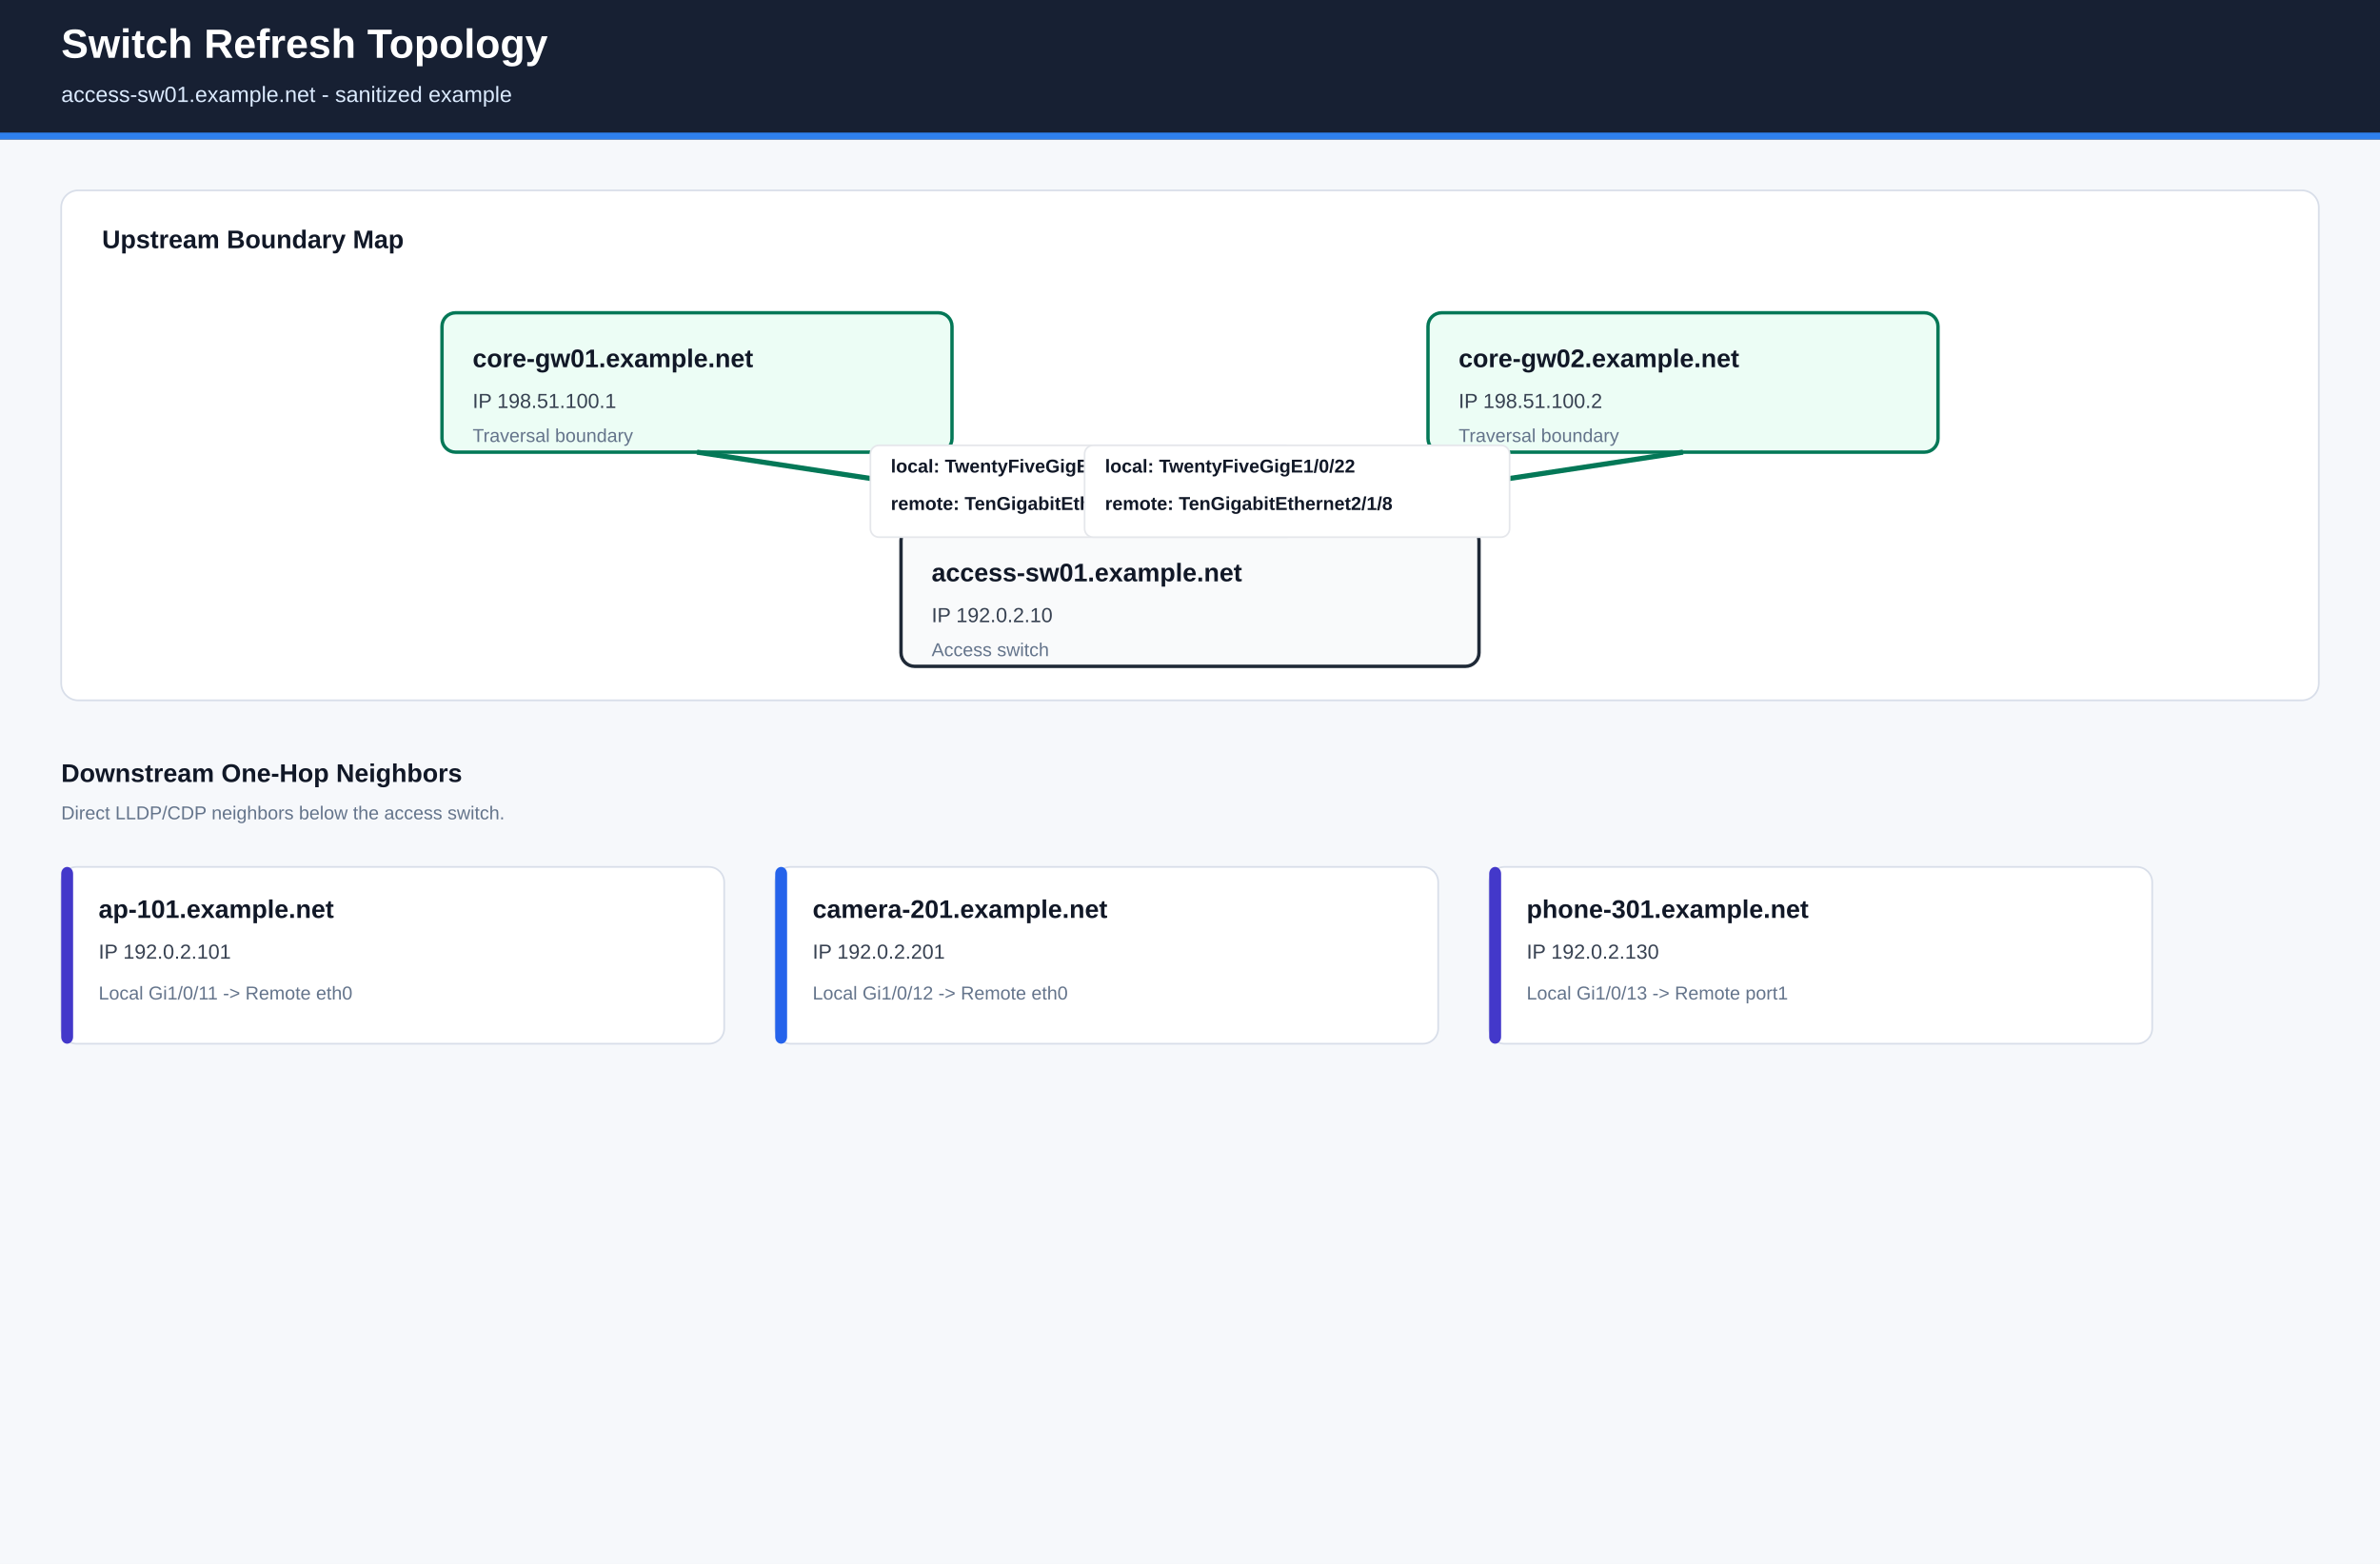
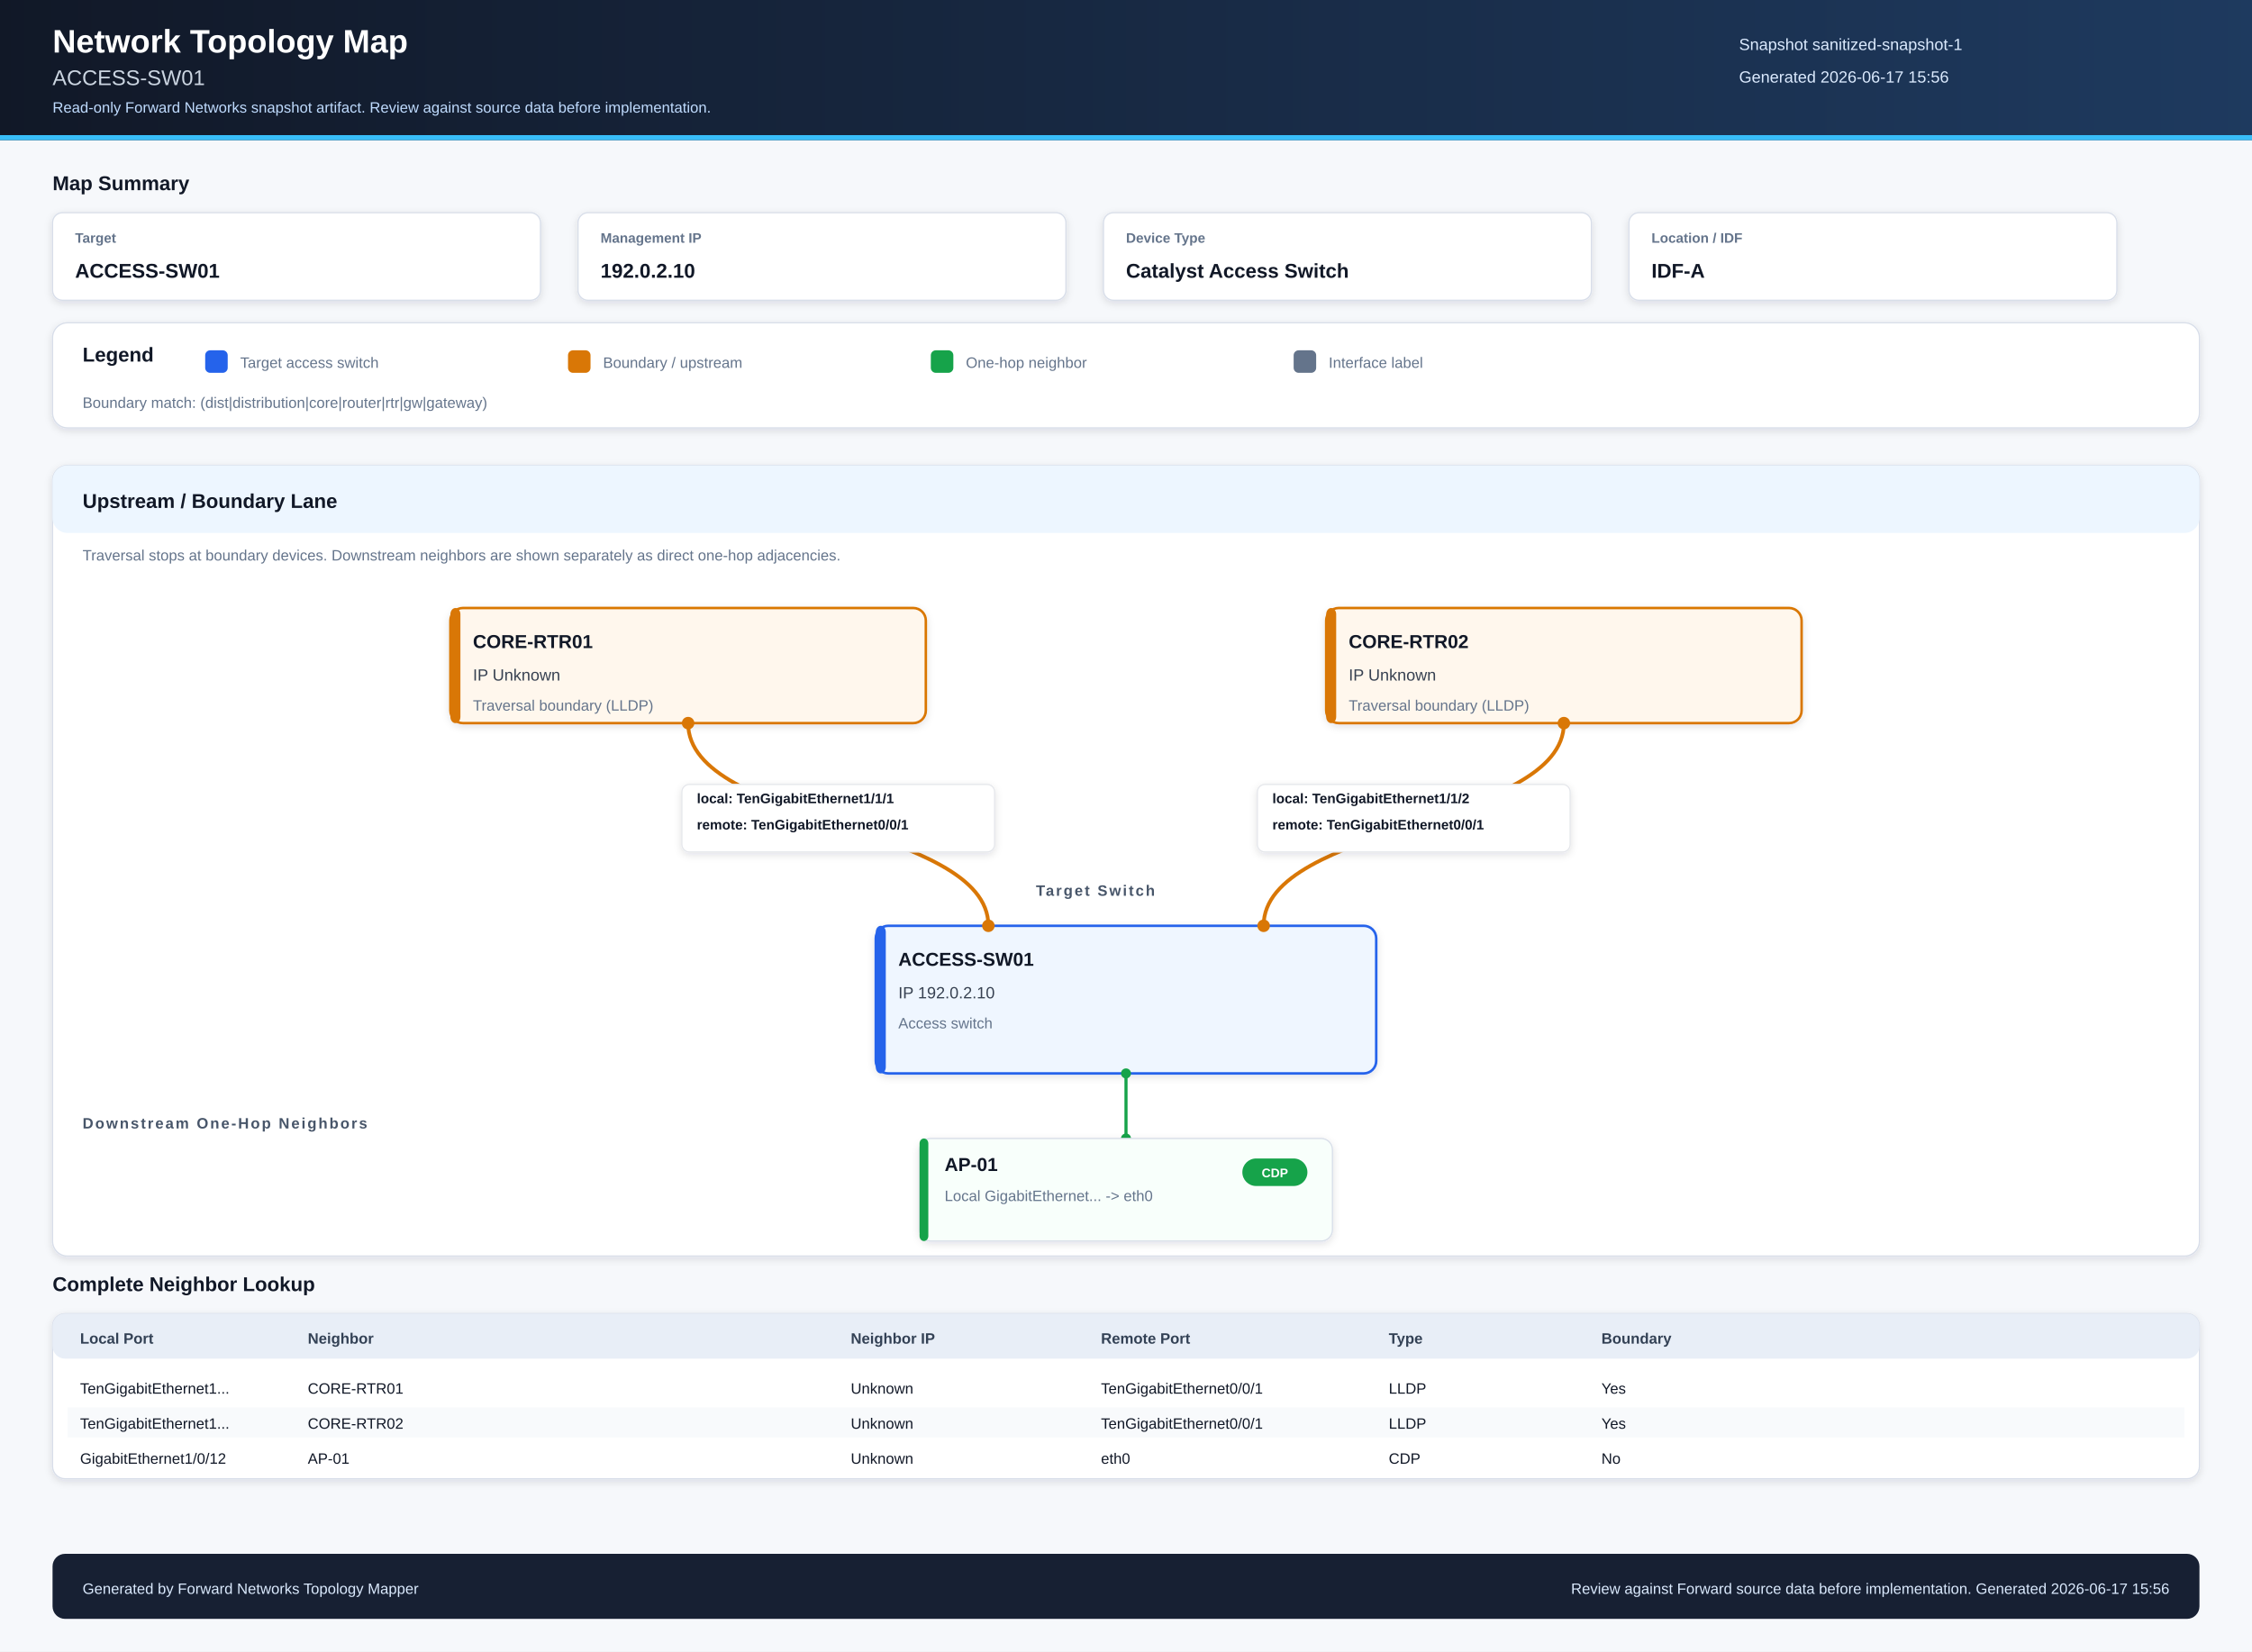
- <svg xmlns="http://www.w3.org/2000/svg" width="1400" height="920" viewBox="0 0 1400 920">
-   <rect width="1400" height="920" fill="#f6f8fb" />
-   <style>text{font-family:Segoe UI,Arial,sans-serif;letter-spacing:0}.hero{font-size:24px;font-weight:700;fill:#fff}.sub{font-size:13px;fill:#dbeafe}.title{font-size:15px;font-weight:700;fill:#111827}.small{font-size:12px;fill:#374151}.muted{font-size:11px;fill:#64748b}.port{font-size:11px;font-weight:700;fill:#111827}</style>
-   <rect x="0" y="0" width="1400" height="82" fill="#172033" />
-   <rect x="0" y="78" width="1400" height="4" fill="#2f80ed" />
-   <text x="36" y="34" class="hero">Switch Refresh Topology</text>
-   <text x="36" y="60" class="sub">access-sw01.example.net - sanitized example</text>
-   <rect x="36" y="112" width="1328" height="300" rx="10" fill="#fff" stroke="#d8dee9" />
-   <text x="60" y="146" class="title">Upstream Boundary Map</text>
-   <rect x="260" y="184" width="300" height="82" rx="8" fill="#ecfdf5" stroke="#047857" stroke-width="2" />
-   <text x="278" y="216" class="title">core-gw01.example.net</text>
-   <text x="278" y="240" class="small">IP 198.51.100.1</text>
-   <text x="278" y="260" class="muted">Traversal boundary</text>
-   <rect x="840" y="184" width="300" height="82" rx="8" fill="#ecfdf5" stroke="#047857" stroke-width="2" />
-   <text x="858" y="216" class="title">core-gw02.example.net</text>
-   <text x="858" y="240" class="small">IP 198.51.100.2</text>
-   <text x="858" y="260" class="muted">Traversal boundary</text>
-   <rect x="530" y="310" width="340" height="82" rx="8" fill="#f9fafb" stroke="#1f2937" stroke-width="2" />
-   <text x="548" y="342" class="title">access-sw01.example.net</text>
-   <text x="548" y="366" class="small">IP 192.0.2.10</text>
-   <text x="548" y="386" class="muted">Access switch</text>
-   <line x1="410" y1="266" x2="700" y2="310" stroke="#047857" stroke-width="3" />
-   <line x1="990" y1="266" x2="700" y2="310" stroke="#047857" stroke-width="3" />
-   <rect x="512" y="262" width="250" height="54" rx="5" fill="#fff" stroke="#e5e7eb" />
-   <text x="524" y="278" class="port">local: TwentyFiveGigE1/0/22</text>
-   <text x="524" y="300" class="port">remote: TenGigabitEthernet1/1/1</text>
-   <rect x="638" y="262" width="250" height="54" rx="5" fill="#fff" stroke="#e5e7eb" />
-   <text x="650" y="278" class="port">local: TwentyFiveGigE1/0/22</text>
-   <text x="650" y="300" class="port">remote: TenGigabitEthernet2/1/8</text>
-   <text x="36" y="460" class="title">Downstream One-Hop Neighbors</text>
-   <text x="36" y="482" class="muted">Direct LLDP/CDP neighbors below the access switch.</text>
-   <rect x="36" y="510" width="390" height="104" rx="9" fill="#fff" stroke="#d8dee9" />
-   <rect x="36" y="510" width="7" height="104" rx="4" fill="#4338ca" />
-   <text x="58" y="540" class="title">ap-101.example.net</text>
-   <text x="58" y="564" class="small">IP 192.0.2.101</text>
-   <text x="58" y="588" class="muted">Local Gi1/0/11 -&gt; Remote eth0</text>
-   <rect x="456" y="510" width="390" height="104" rx="9" fill="#fff" stroke="#d8dee9" />
-   <rect x="456" y="510" width="7" height="104" rx="4" fill="#2563eb" />
-   <text x="478" y="540" class="title">camera-201.example.net</text>
-   <text x="478" y="564" class="small">IP 192.0.2.201</text>
-   <text x="478" y="588" class="muted">Local Gi1/0/12 -&gt; Remote eth0</text>
-   <rect x="876" y="510" width="390" height="104" rx="9" fill="#fff" stroke="#d8dee9" />
-   <rect x="876" y="510" width="7" height="104" rx="4" fill="#4338ca" />
-   <text x="898" y="540" class="title">phone-301.example.net</text>
-   <text x="898" y="564" class="small">IP 192.0.2.130</text>
-   <text x="898" y="588" class="muted">Local Gi1/0/13 -&gt; Remote port1</text>
+ <svg xmlns="http://www.w3.org/2000/svg" width="1800" height="1320" viewBox="0 0 1800 1320">
+   <defs>
+     <filter id="cardShadow" x="-10%" y="-10%" width="120%" height="130%">
+       <feDropShadow dx="0" dy="2" stdDeviation="3" flood-color="#0f172a" flood-opacity="0.12" />
+     </filter>
+     <linearGradient id="heroGradient" x1="0" y1="0" x2="1" y2="0">
+       <stop offset="0%" stop-color="#111827" />
+       <stop offset="100%" stop-color="#1e3a5f" />
+     </linearGradient>
+   </defs>
+   <rect width="1800" height="1320" fill="#f6f8fb" />
+   <style>text{font-family:Segoe UI,Arial,sans-serif;letter-spacing:0}.hero{font-size:26px;font-weight:700;fill:#ffffff}.hero-sub{font-size:17px;fill:#cbd5e1}.hero-note{font-size:12px;fill:#bfdbfe}.header-meta{font-size:13px;fill:#dbeafe;text-anchor:start}.section-title{font-size:16px;font-weight:700;fill:#111827}.lane-label{font-size:12px;font-weight:700;fill:#475569;text-transform:uppercase;letter-spacing:.12em}.tile-label{font-size:11px;font-weight:700;fill:#64748b;text-transform:uppercase}.tile-value{font-size:16px;font-weight:700;fill:#111827}.device-title{font-size:15px;font-weight:700;fill:#111827}.device-sub{font-size:13px;fill:#374151}.muted{font-size:12px;fill:#64748b}.port{font-size:11px;font-weight:700;fill:#111827}.table-head{font-size:12px;font-weight:700;fill:#334155}.table-cell{font-size:12px;fill:#111827}.warn{font-size:13px;font-weight:700;fill:#9a3412}.footer-text{font-size:12px;fill:#dbeafe}</style>
+   <rect x="0" y="0" width="1800" height="112" fill="url(#heroGradient)" />
+   <rect x="0" y="108" width="1800" height="4" fill="#38bdf8" />
+   <text x="42" y="42" class="hero">Network Topology Map</text>
+   <text x="42" y="68" class="hero-sub">ACCESS-SW01</text>
+   <text x="42" y="90" class="hero-note">Read-only Forward Networks snapshot artifact. Review against source data before implementation.</text>
+   <text x="1390" y="40" class="header-meta">Snapshot sanitized-snapshot-1</text>
+   <text x="1390" y="66" class="header-meta">Generated 2026-06-17 15:56</text>
+   <text x="42" y="152" class="section-title">Map Summary</text>
+   <rect x="42" y="170" width="390" height="70" rx="8" fill="#ffffff" stroke="#d8dee9" filter="url(#cardShadow)" />
+   <text x="60" y="194" class="tile-label">Target</text>
+   <text x="60" y="222" class="tile-value">ACCESS-SW01</text>
+   <rect x="462" y="170" width="390" height="70" rx="8" fill="#ffffff" stroke="#d8dee9" filter="url(#cardShadow)" />
+   <text x="480" y="194" class="tile-label">Management IP</text>
+   <text x="480" y="222" class="tile-value">192.0.2.10</text>
+   <rect x="882" y="170" width="390" height="70" rx="8" fill="#ffffff" stroke="#d8dee9" filter="url(#cardShadow)" />
+   <text x="900" y="194" class="tile-label">Device Type</text>
+   <text x="900" y="222" class="tile-value">Catalyst Access Switch</text>
+   <rect x="1302" y="170" width="390" height="70" rx="8" fill="#ffffff" stroke="#d8dee9" filter="url(#cardShadow)" />
+   <text x="1320" y="194" class="tile-label">Location / IDF</text>
+   <text x="1320" y="222" class="tile-value">IDF-A</text>
+   <rect x="42" y="258" width="1716" height="84" rx="12" fill="#ffffff" stroke="#d8dee9" filter="url(#cardShadow)" />
+   <text x="66" y="289" class="section-title">Legend</text>
+   <rect x="164" y="280" width="18" height="18" rx="4" fill="#2563eb" />
+   <text x="192" y="294" class="muted">Target access switch</text>
+   <rect x="454" y="280" width="18" height="18" rx="4" fill="#d97706" />
+   <text x="482" y="294" class="muted">Boundary / upstream</text>
+   <rect x="744" y="280" width="18" height="18" rx="4" fill="#16a34a" />
+   <text x="772" y="294" class="muted">One-hop neighbor</text>
+   <rect x="1034" y="280" width="18" height="18" rx="4" fill="#64748b" />
+   <text x="1062" y="294" class="muted">Interface label</text>
+   <text x="66" y="326" class="muted">Boundary match: (dist|distribution|core|router|rtr|gw|gateway)</text>
+   <rect x="42" y="372" width="1716" height="632" rx="12" fill="#ffffff" stroke="#d8dee9" filter="url(#cardShadow)" />
+   <rect x="42" y="372" width="1716" height="54" rx="12" fill="#edf6ff" />
+   <text x="66" y="406" class="section-title">Upstream / Boundary Lane</text>
+   <text x="66" y="448" class="muted">Traversal stops at boundary devices. Downstream neighbors are shown separately as direct one-hop adjacencies.</text>
+   <text x="828" y="716" class="lane-label">Target Switch</text>
+   <rect x="700" y="740" width="400" height="118" rx="10" fill="#eff6ff" stroke="#2563eb" stroke-width="2" filter="url(#cardShadow)" />
+   <rect x="700" y="740" width="8" height="118" rx="5" fill="#2563eb" />
+   <text x="718" y="772" class="device-title">ACCESS-SW01</text>
+   <text x="718" y="798" class="device-sub">IP 192.0.2.10</text>
+   <text x="718" y="822" class="muted">Access switch</text>
+   <rect x="360" y="486" width="380" height="92" rx="10" fill="#fff7ed" stroke="#d97706" stroke-width="2" filter="url(#cardShadow)" />
+   <rect x="360" y="486" width="8" height="92" rx="5" fill="#d97706" />
+   <text x="378" y="518" class="device-title">CORE-RTR01</text>
+   <text x="378" y="544" class="device-sub">IP Unknown</text>
+   <text x="378" y="568" class="muted">Traversal boundary (LLDP)</text>
+   <path d="M550 578 C550 659, 790 659, 790 740" fill="none" stroke="#d97706" stroke-width="3" />
+   <circle cx="550" cy="578" r="5" fill="#d97706" />
+   <circle cx="790" cy="740" r="5" fill="#d97706" />
+   <rect x="545" y="627" width="250" height="54" rx="6" fill="#ffffff" stroke="#e5e7eb" filter="url(#cardShadow)" />
+   <text x="557" y="642" class="port">local: TenGigabitEthernet1/1/1</text>
+   <text x="557" y="663" class="port">remote: TenGigabitEthernet0/0/1</text>
+   <rect x="1060" y="486" width="380" height="92" rx="10" fill="#fff7ed" stroke="#d97706" stroke-width="2" filter="url(#cardShadow)" />
+   <rect x="1060" y="486" width="8" height="92" rx="5" fill="#d97706" />
+   <text x="1078" y="518" class="device-title">CORE-RTR02</text>
+   <text x="1078" y="544" class="device-sub">IP Unknown</text>
+   <text x="1078" y="568" class="muted">Traversal boundary (LLDP)</text>
+   <path d="M1250 578 C1250 659, 1010 659, 1010 740" fill="none" stroke="#d97706" stroke-width="3" />
+   <circle cx="1250" cy="578" r="5" fill="#d97706" />
+   <circle cx="1010" cy="740" r="5" fill="#d97706" />
+   <rect x="1005" y="627" width="250" height="54" rx="6" fill="#ffffff" stroke="#e5e7eb" filter="url(#cardShadow)" />
+   <text x="1017" y="642" class="port">local: TenGigabitEthernet1/1/2</text>
+   <text x="1017" y="663" class="port">remote: TenGigabitEthernet0/0/1</text>
+   <text x="66" y="902" class="lane-label">Downstream One-Hop Neighbors</text>
+   <path d="M900 858 C900 880, 900 888, 900 910" fill="none" stroke="#16a34a" stroke-width="2.5" />
+   <circle cx="900" cy="858" r="4" fill="#16a34a" />
+   <circle cx="900" cy="910" r="4" fill="#16a34a" />
+   <rect x="735" y="910" width="330" height="82" rx="9" fill="#f8fffb" stroke="#d8dee9" filter="url(#cardShadow)" />
+   <rect x="735" y="910" width="7" height="82" rx="4" fill="#16a34a" />
+   <text x="755" y="936" class="device-title">AP-01</text>
+   <text x="755" y="960" class="muted">Local GigabitEthernet... -&gt; eth0</text>
+   <rect x="993" y="926" width="52" height="22" rx="11" fill="#16a34a" />
+   <text x="1019" y="941" text-anchor="middle" style="font-size:10px;font-weight:700;fill:#ffffff">CDP</text>
+   <text x="42" y="1032" class="section-title">Complete Neighbor Lookup</text>
+   <rect x="42" y="1050" width="1716" height="132" rx="10" fill="#ffffff" stroke="#d8dee9" filter="url(#cardShadow)" />
+   <rect x="42" y="1050" width="1716" height="36" rx="10" fill="#e8eef7" />
+   <text x="64" y="1074" class="table-head">Local Port</text>
+   <text x="246" y="1074" class="table-head">Neighbor</text>
+   <text x="680" y="1074" class="table-head">Neighbor IP</text>
+   <text x="880" y="1074" class="table-head">Remote Port</text>
+   <text x="1110" y="1074" class="table-head">Type</text>
+   <text x="1280" y="1074" class="table-head">Boundary</text>
+   <text x="64" y="1114" class="table-cell">TenGigabitEthernet1...</text>
+   <text x="246" y="1114" class="table-cell">CORE-RTR01</text>
+   <text x="680" y="1114" class="table-cell">Unknown</text>
+   <text x="880" y="1114" class="table-cell">TenGigabitEthernet0/0/1</text>
+   <text x="1110" y="1114" class="table-cell">LLDP</text>
+   <text x="1280" y="1114" class="table-cell">Yes</text>
+   <rect x="54" y="1125" width="1692" height="24" fill="#f8fafc" />
+   <text x="64" y="1142" class="table-cell">TenGigabitEthernet1...</text>
+   <text x="246" y="1142" class="table-cell">CORE-RTR02</text>
+   <text x="680" y="1142" class="table-cell">Unknown</text>
+   <text x="880" y="1142" class="table-cell">TenGigabitEthernet0/0/1</text>
+   <text x="1110" y="1142" class="table-cell">LLDP</text>
+   <text x="1280" y="1142" class="table-cell">Yes</text>
+   <text x="64" y="1170" class="table-cell">GigabitEthernet1/0/12</text>
+   <text x="246" y="1170" class="table-cell">AP-01</text>
+   <text x="680" y="1170" class="table-cell">Unknown</text>
+   <text x="880" y="1170" class="table-cell">eth0</text>
+   <text x="1110" y="1170" class="table-cell">CDP</text>
+   <text x="1280" y="1170" class="table-cell">No</text>
+   <rect x="42" y="1242" width="1716" height="52" rx="10" fill="#172033" />
+   <text x="66" y="1274" class="footer-text">Generated by Forward Networks Topology Mapper</text>
+   <text x="1734" y="1274" class="footer-text" text-anchor="end">Review against Forward source data before implementation. Generated 2026-06-17 15:56</text>
</svg>
